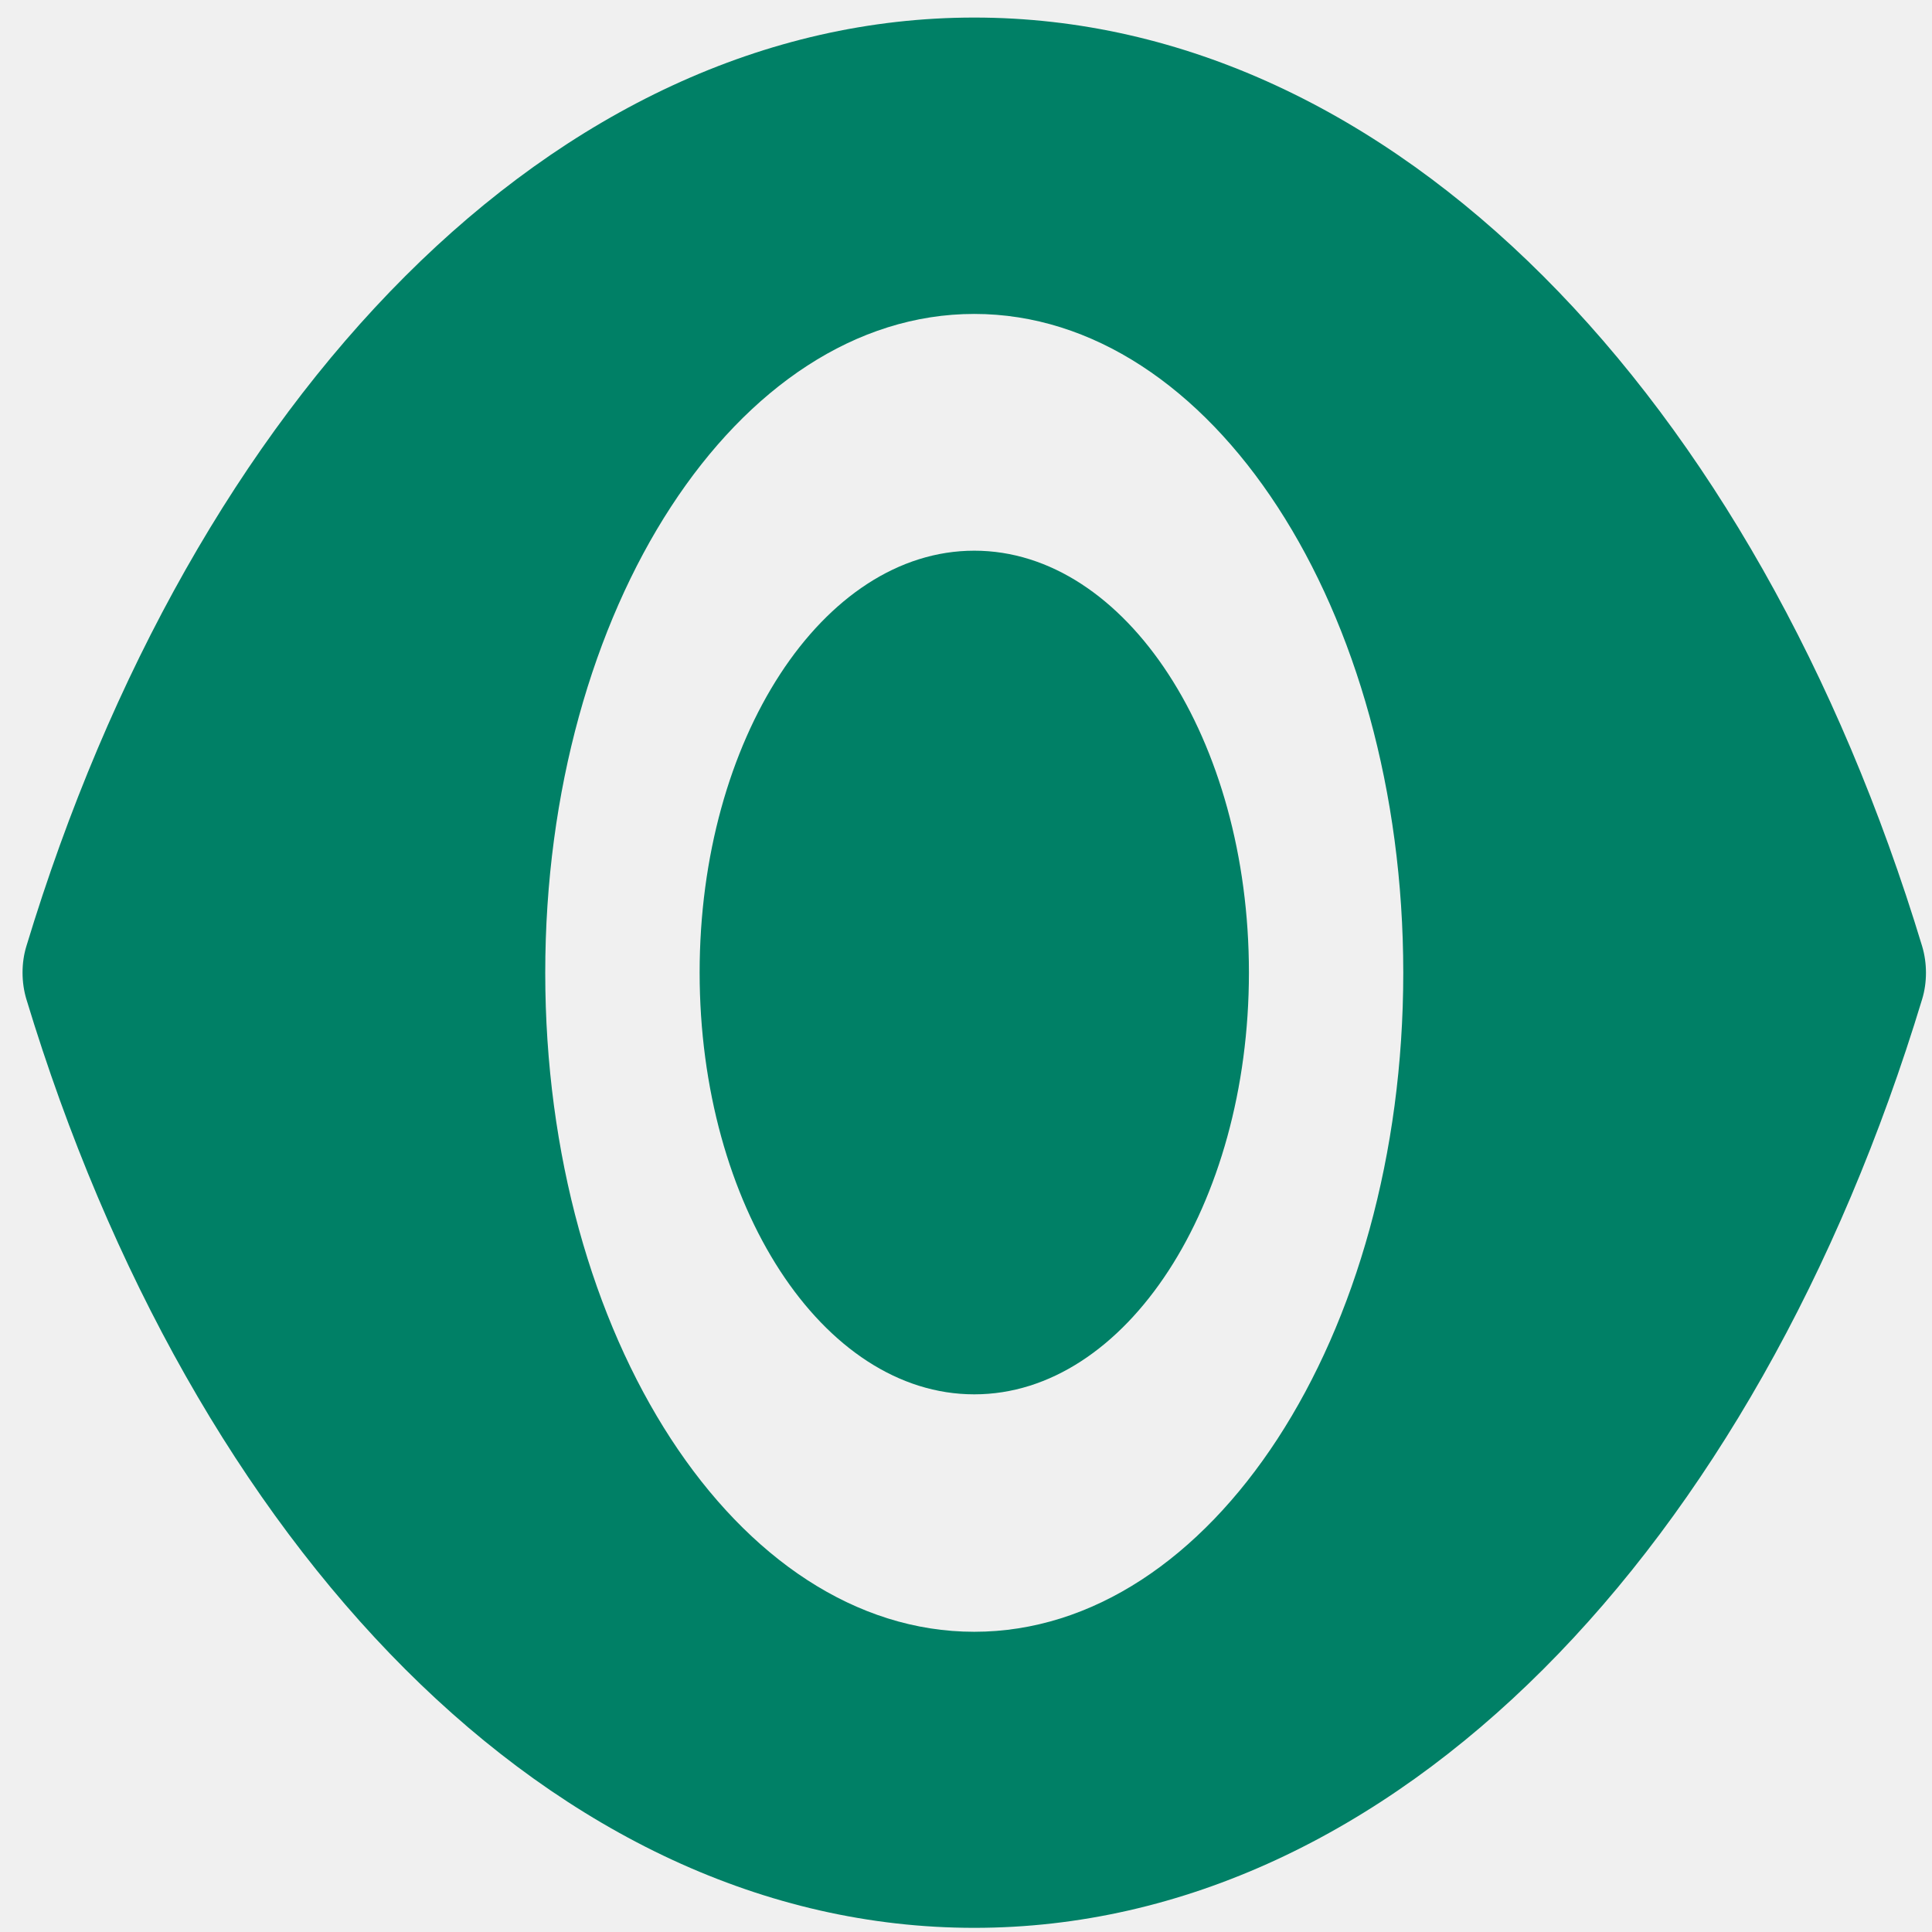
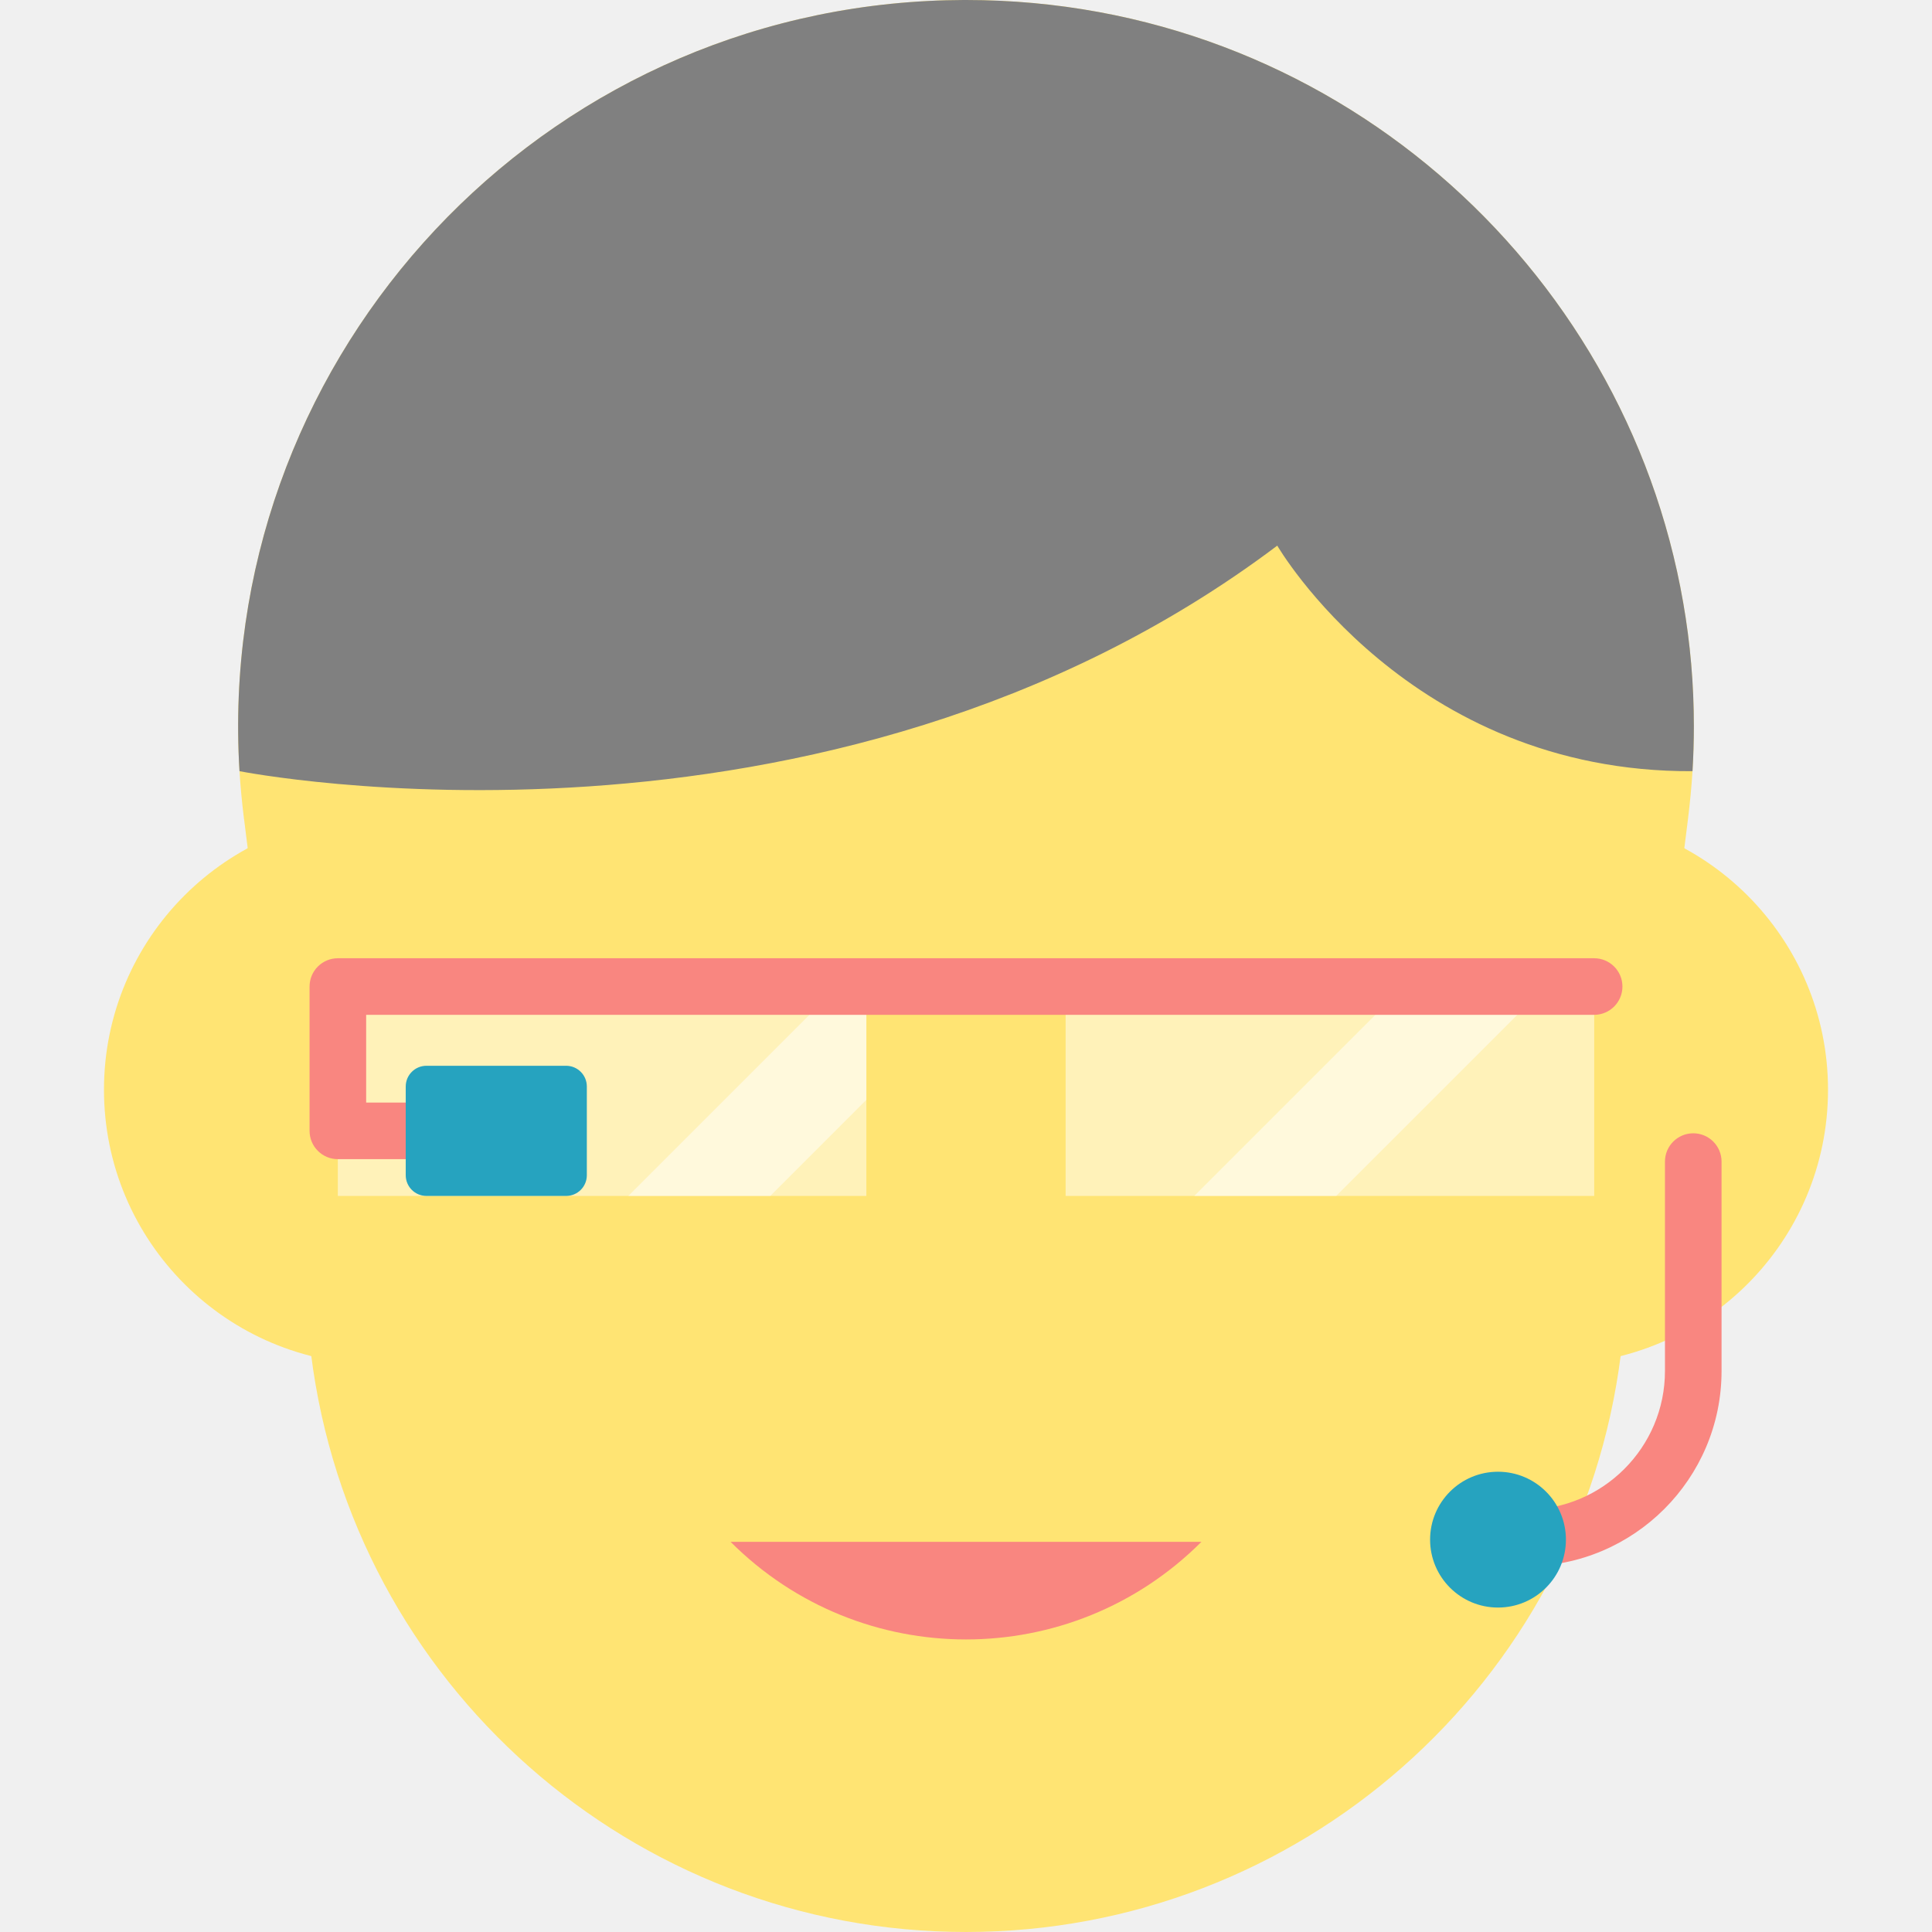
- <svg xmlns="http://www.w3.org/2000/svg" viewBox="0 0 48 48" id="svg2" version="1.1">
-   <defs id="defs4">
-     <linearGradient gradientUnits="userSpaceOnUse" y2="-314.9" x2="488.29" y1="1133.61" x1="506.06" id="0" gradientTransform="matrix(0.03284,0,0,0.03284,8.696,10.996)">
-       <stop stop-color="#b4b4b4" id="stop7" />
-       <stop offset="1" stop-color="#f3f3f3" id="stop9" />
-     </linearGradient>
-   </defs>
-   <g style="fill:#008066;fill-opacity:1" id="g25" transform="matrix(0.05073193,0,0,0.07791901,0.5604962,-12.15002)">
-     <path id="path27" d="m 466.07,161.53 c -205.6,0 -382.8,121.2 -464.2,296.1 -2.5,5.3 -2.5,11.5 0,16.9 81.4,174.9 258.6,296.1 464.2,296.1 205.6,0 382.8,-121.2 464.2,-296.1 2.5,-5.3 2.5,-11.5 0,-16.9 -81.4,-174.9 -258.6,-296.1 -464.2,-296.1 m 0,514.7 c -116.1,0 -210.1,-94.1 -210.1,-210.1 0,-116.1 94.1,-210.1 210.1,-210.1 116.1,0 210.1,94.1 210.1,210.1 0,116 -94.1,210.1 -210.1,210.1" style="fill:#008066" />
-     <circle id="circle29" cx="466.08" cy="466.02" r="134.5" style="fill:#008066" />
+ <svg xmlns="http://www.w3.org/2000/svg" version="1.1" id="Capa_1" x="0px" y="0px" viewBox="0 0 381.723 381.723" style="enable-background:new 0 0 381.723 381.723;" xml:space="preserve">
+   <defs id="defs69" />
+   <g id="g3">
+     <g id="g5">
+       <g id="g7">
+         <circle style="fill:#FFE473;" cx="74.813" cy="215.311" r="54.269" id="circle9" />
+         <circle style="fill:#FFE473;" cx="306.909" cy="215.311" r="54.269" id="circle11" />
+       </g>
+       <path style="fill:#FFE473;" d="M334.672,143.517c0,2.924-0.095,5.881-0.269,8.852c-0.19,3.067-0.49,6.165-0.87,9.279    l-13.278,105.88c-8.172,65.238-63.642,114.194-129.401,114.194c-65.76,0-121.229-48.956-129.402-114.194l-13.231-105.69    c-0.016,0.016-0.016,0.016-0.016,0l-0.016-0.189c-0.38-3.114-0.68-6.212-0.869-9.295C42.468,72.857,103.675,4.189,183.472,0.189    c2.292-0.126,4.6-0.174,6.924-0.189h0.458c71.798,0,130.128,52.244,141.715,119.095    C333.961,127.046,334.672,135.218,334.672,143.517z" id="path13" />
+       <path style="fill:#808080;" d="M334.672,143.517c0,2.924-0.095,5.881-0.269,8.852c-56.022,0.3-82.042-44.562-82.042-44.562    C162.78,175.259,47.336,152.37,47.336,152.37l-0.016-0.016C42.468,72.857,103.675,4.189,183.472,0.189    c2.292-0.126,4.6-0.174,6.924-0.189h0.458c71.798,0,130.128,52.244,141.715,119.095    C333.961,127.046,334.672,135.218,334.672,143.517z" id="path15" />
+       <path style="fill:#F98680;" d="M144.351,304.64c25.708,25.708,67.313,25.708,93.021,0" id="path17" />
+     </g>
+     <g id="g19">
+       <rect x="66.746" y="194.92" style="opacity:0.5;fill:#FFFFFF;" width="104.428" height="41.373" id="rect21" />
+       <rect x="210.545" y="194.92" style="opacity:0.5;fill:#FFFFFF;" width="104.439" height="41.373" id="rect23" />
+     </g>
+     <path style="fill:#F98680;" d="M301.566,309.458c-3.088,0-5.591-2.503-5.591-5.591c0-3.088,2.503-5.591,5.591-5.591   c15.106,0,27.396-12.29,27.396-27.396v-41.373c0-3.088,2.503-5.591,5.591-5.591c3.088,0,5.591,2.503,5.591,5.591v41.373   C340.143,292.152,322.837,309.458,301.566,309.458z" id="path25" />
+     <circle style="fill:#26A3BF;" cx="295.975" cy="304.202" r="13.418" id="circle27" />
+     <polygon style="opacity:0.5;fill:#FFFFFF;" points="305.39,194.92 264.006,236.293 235.962,236.293 277.335,194.92  " id="polygon29" />
+     <polygon style="opacity:0.5;fill:#FFFFFF;" points="171.174,194.92 171.174,217.306 152.187,236.293 124.143,236.293    165.516,194.92  " id="polygon31" />
+     <path style="fill:#F98680;" d="M94.328,229.025H66.755c-3.088,0-5.591-2.503-5.591-5.591V194.92c0-3.088,2.503-5.591,5.591-5.591   h248.213c3.088,0,5.591,2.503,5.591,5.591s-2.503,5.591-5.591,5.591H72.346v17.332h21.983c3.088,0,5.591,2.503,5.591,5.591   C99.919,226.522,97.417,229.025,94.328,229.025z" id="path33" />
+     <path style="fill:#26A3BF;" d="M111.854,210.574H84.257c-2.26,0-4.093,1.832-4.093,4.093V232.2c0,2.26,1.832,4.093,4.093,4.093   h27.597c2.26,0,4.093-1.832,4.093-4.093v-17.533C115.946,212.407,114.114,210.574,111.854,210.574z" id="path35" />
  </g>
+   <g id="g37" />
+   <g id="g39" />
+   <g id="g41" />
+   <g id="g43" />
+   <g id="g45" />
+   <g id="g47" />
+   <g id="g49" />
+   <g id="g51" />
+   <g id="g53" />
+   <g id="g55" />
+   <g id="g57" />
+   <g id="g59" />
+   <g id="g61" />
+   <g id="g63" />
+   <g id="g65" />
</svg>
